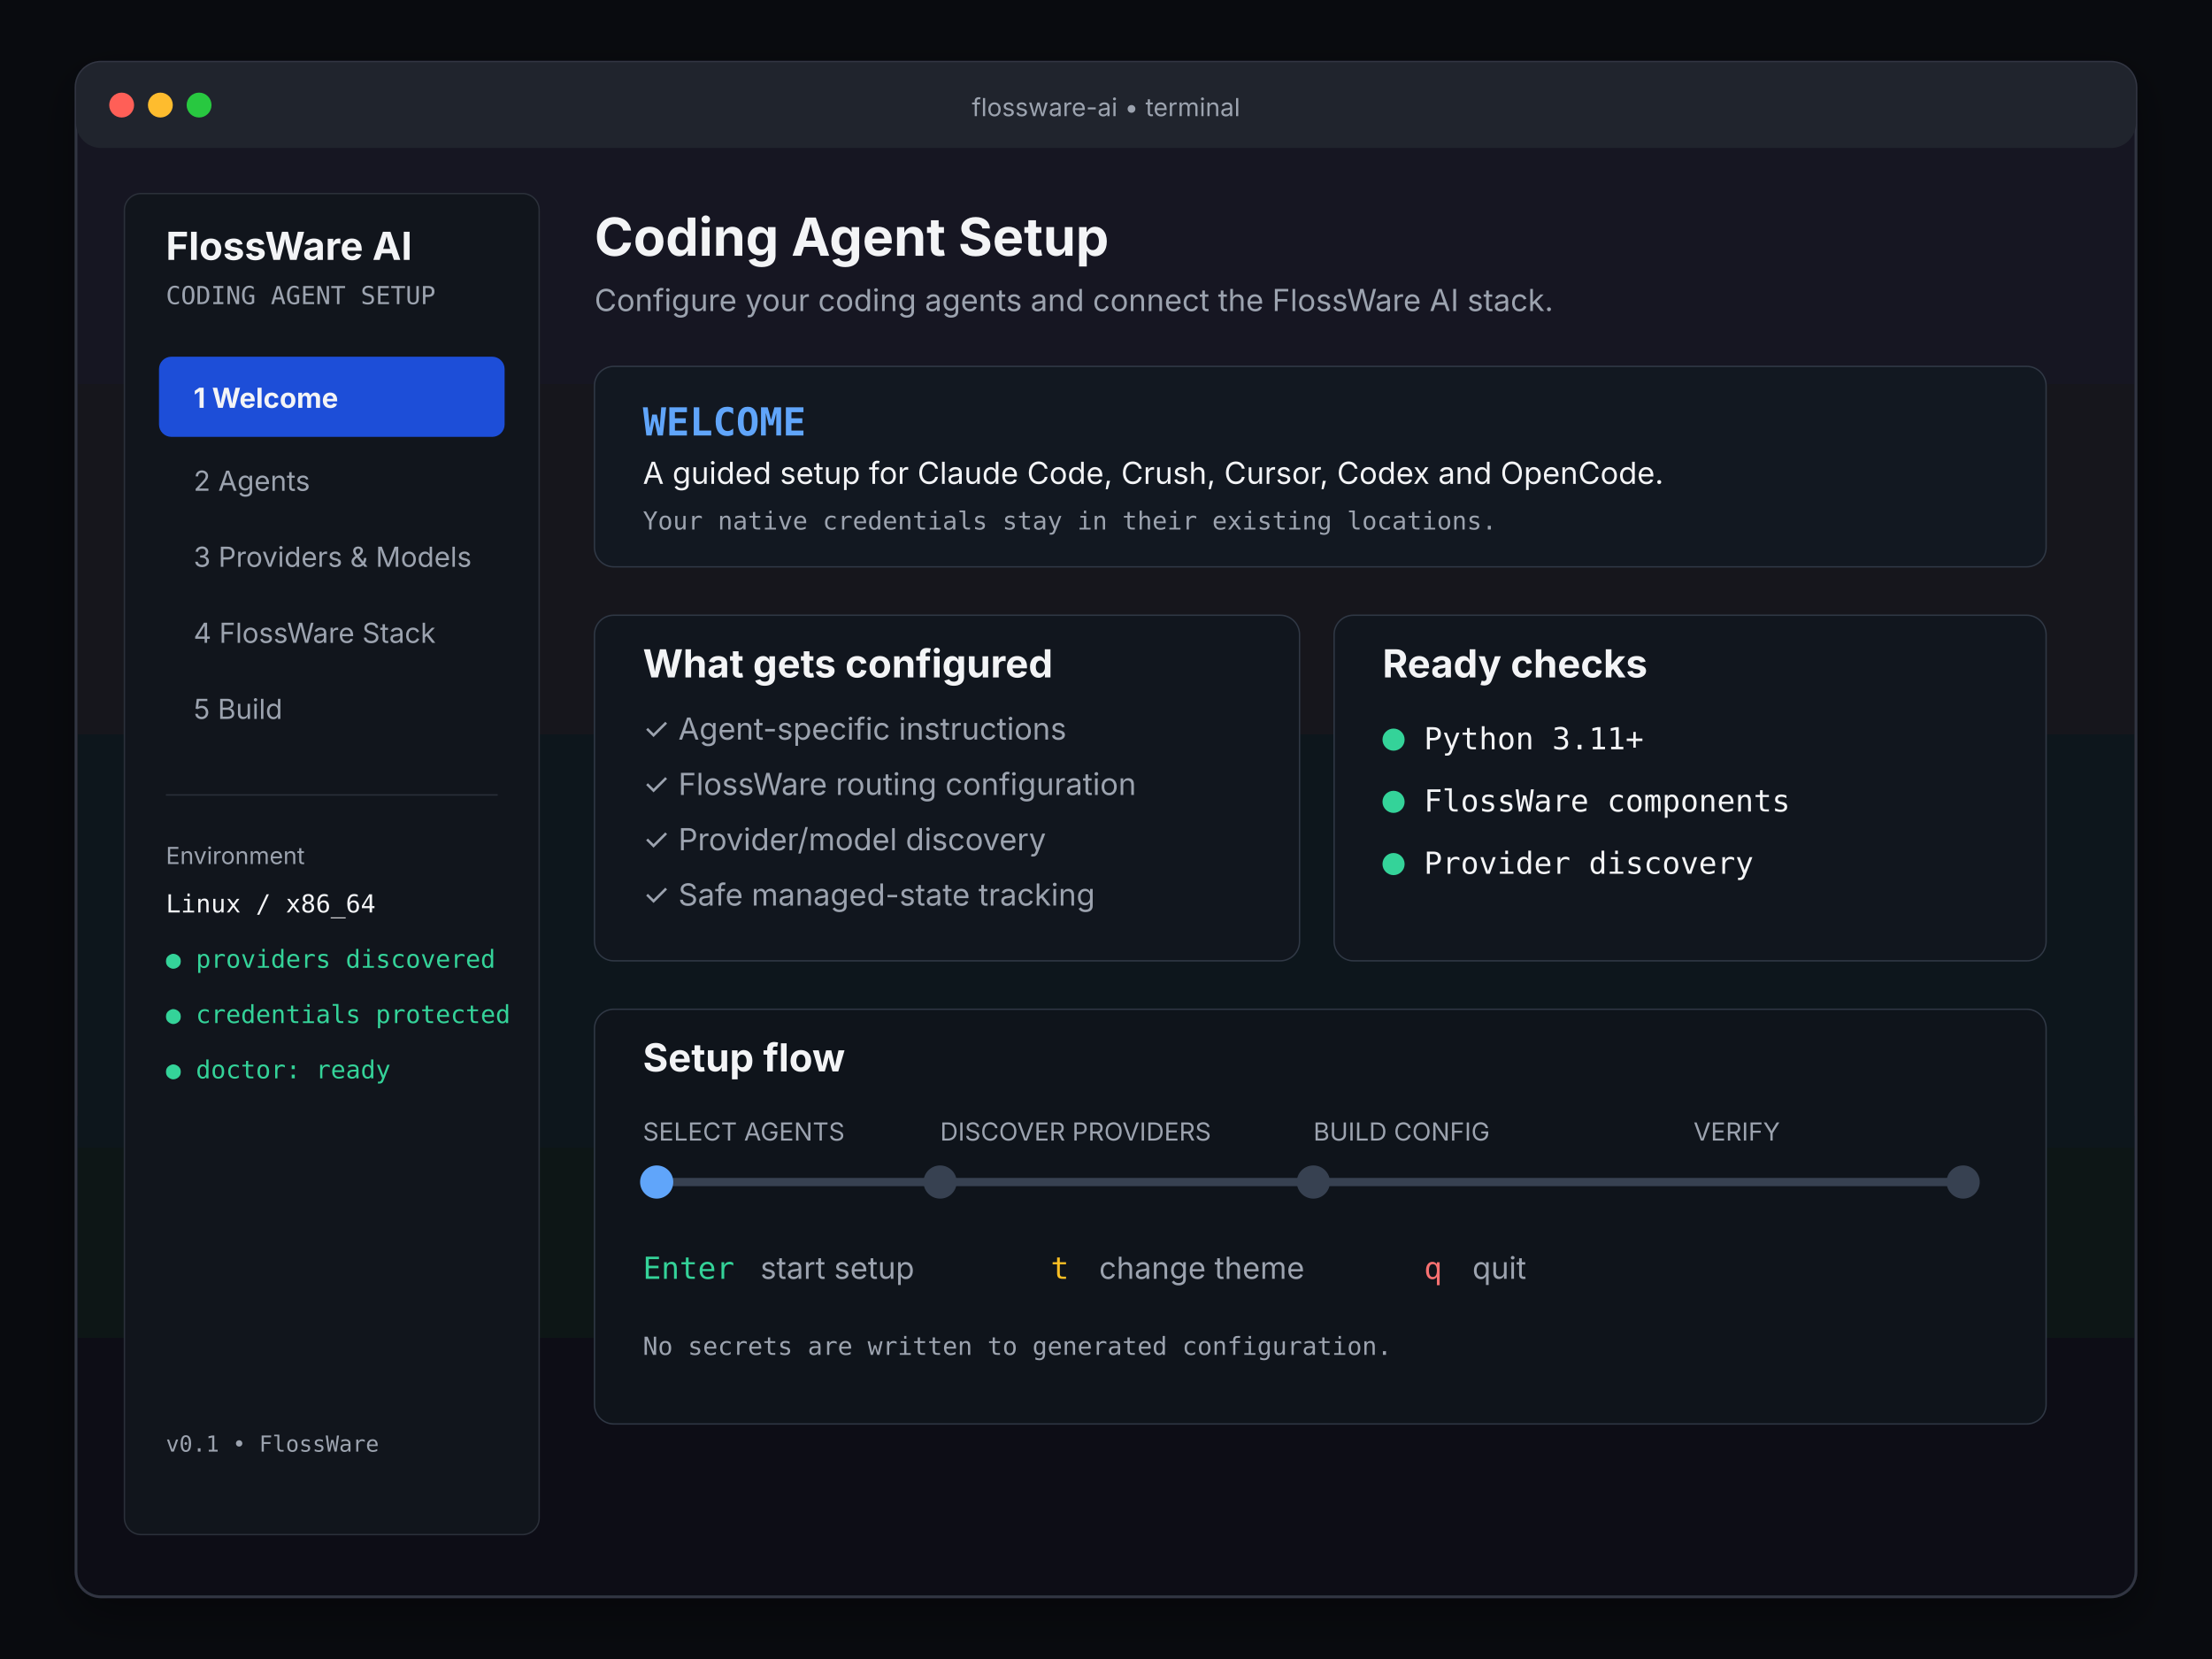
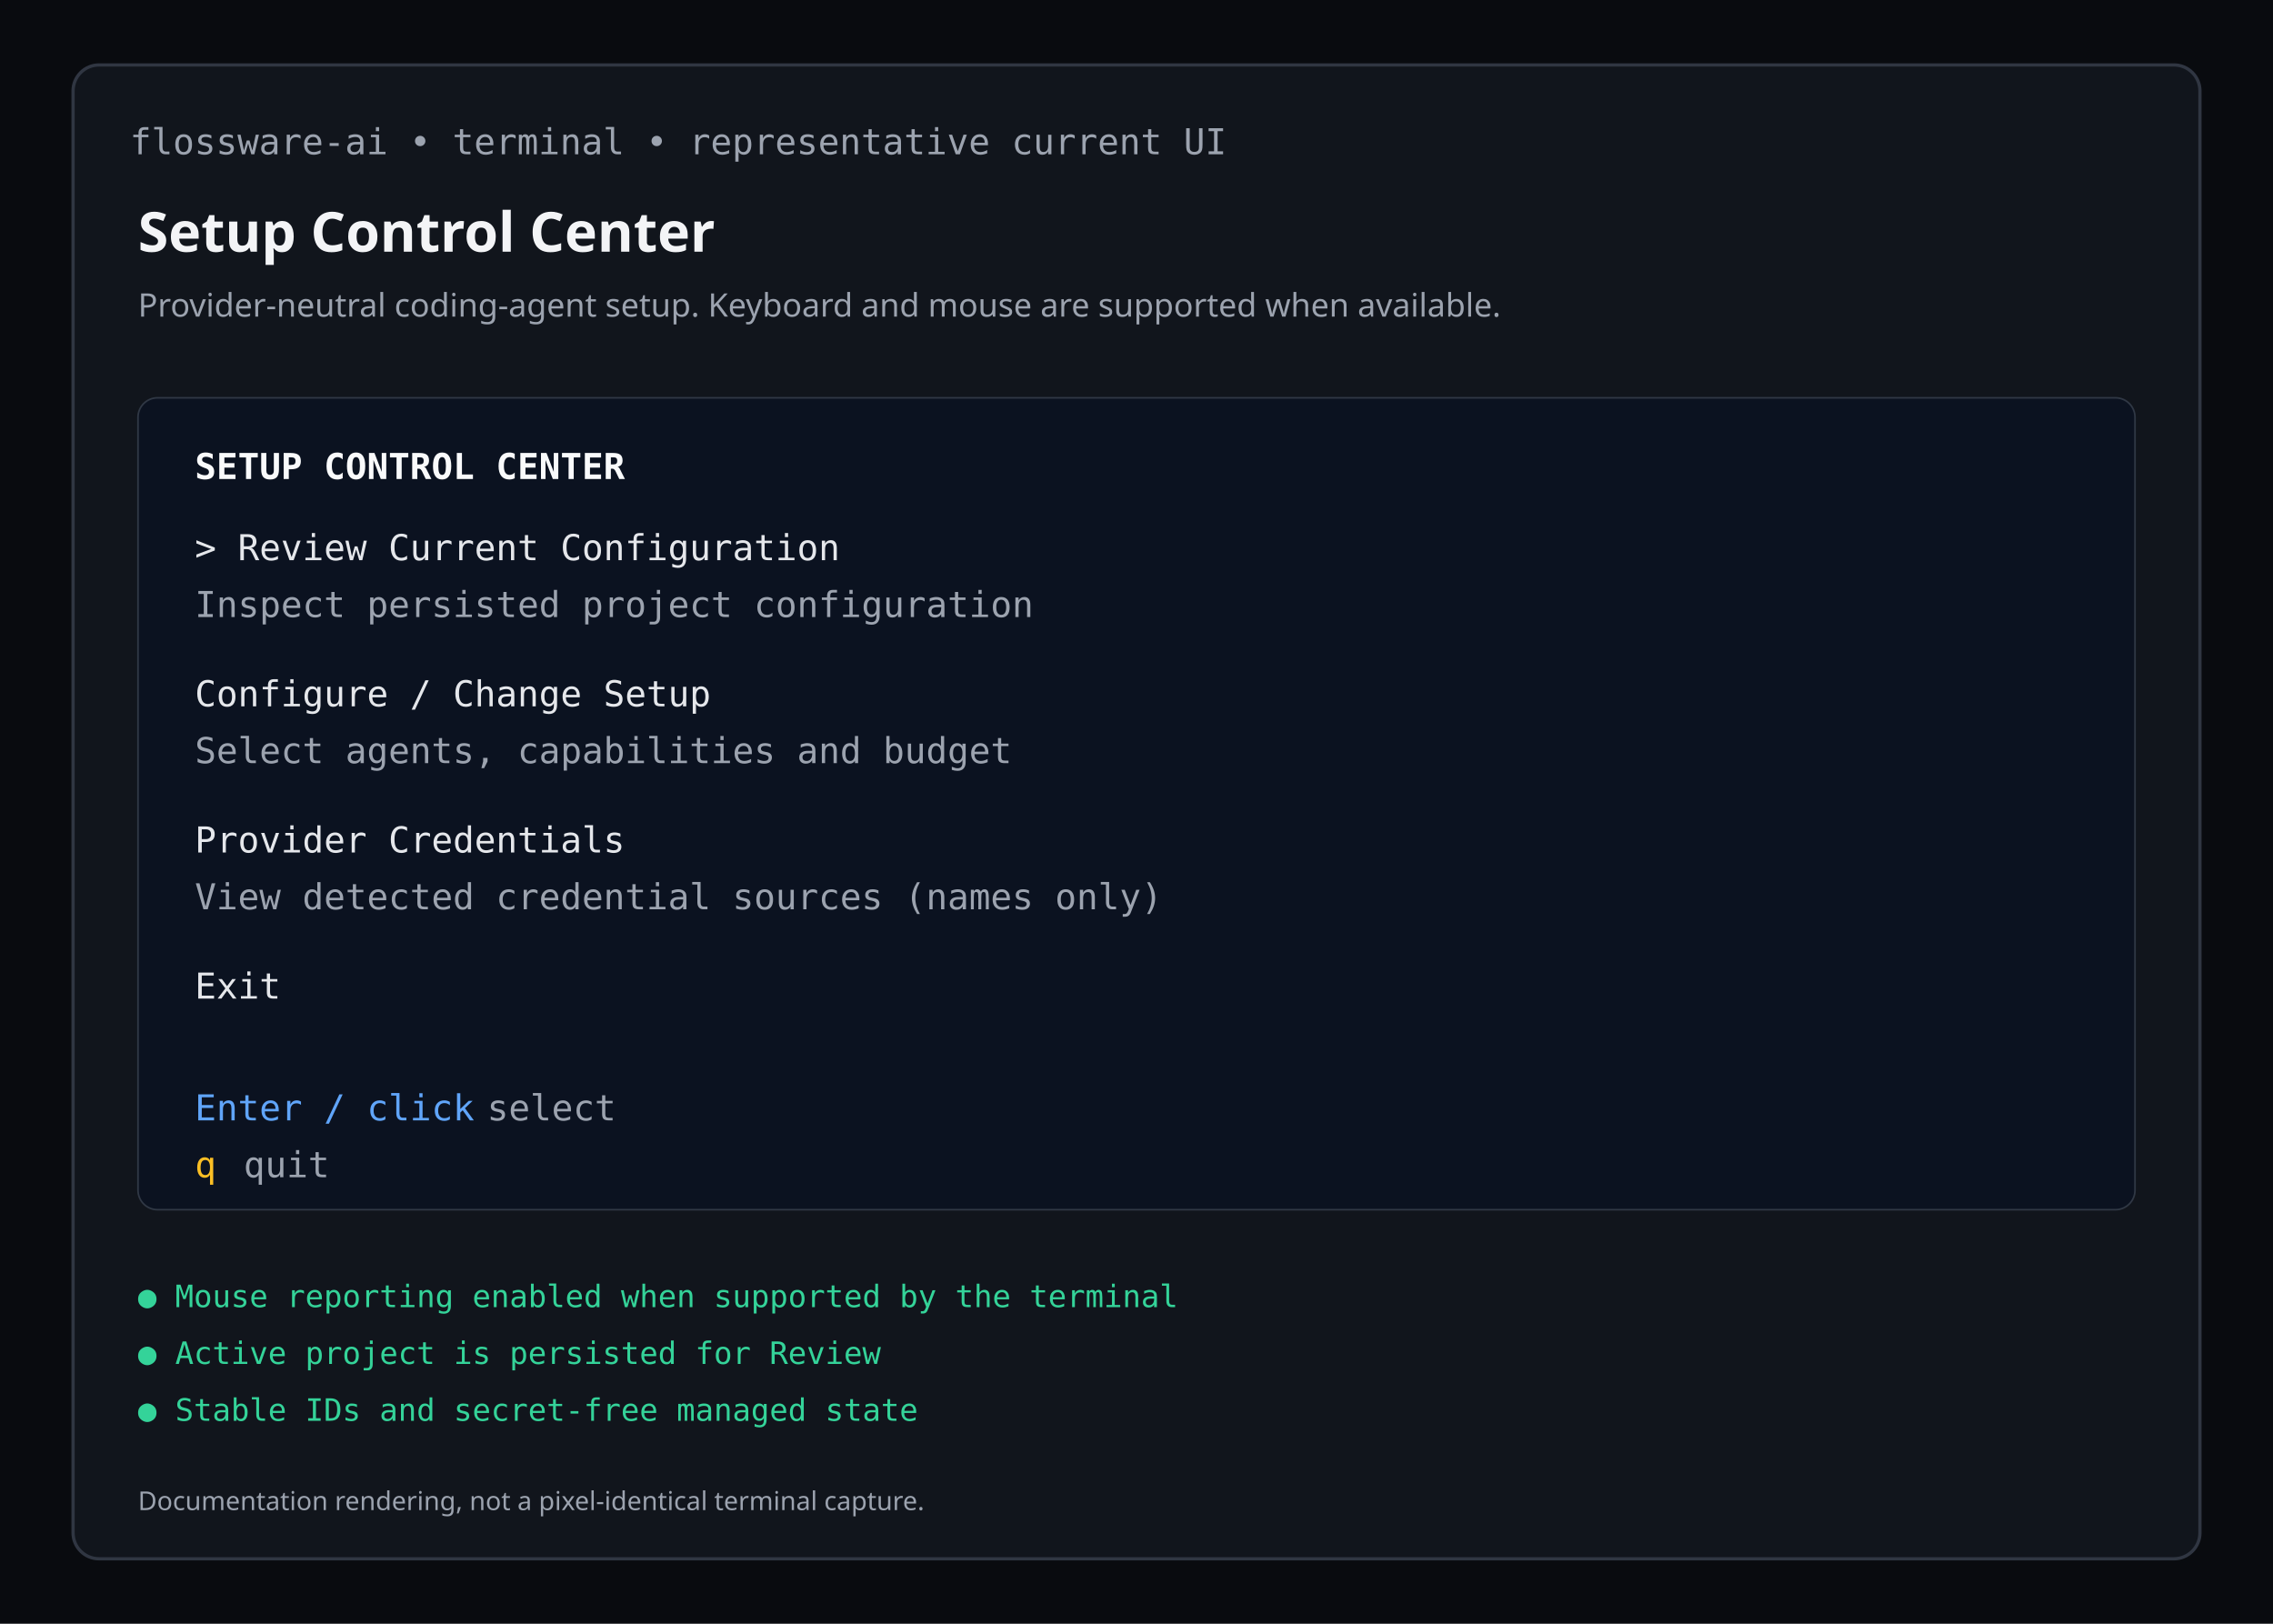
- <svg xmlns="http://www.w3.org/2000/svg" width="1600" height="1200" viewBox="0 0 1600 1200">
-   <defs>
-     <linearGradient id="bg" x1="0" y1="0" x2="0" y2="1">
-       <stop stop-color="#151922" />
-       <stop offset="1" stop-color="#0d1016" />
-     </linearGradient>
-     <filter id="shadow" x="-20%" y="-20%" width="140%" height="140%">
-       <feDropShadow dx="0" dy="12" stdDeviation="16" flood-opacity=".35" />
-     </filter>
-     <style>
-     .mono{font-family:ui-monospace,SFMono-Regular,Menlo,Monaco,Consolas,monospace}.sans{font-family:Inter,ui-sans-serif,system-ui,sans-serif}.white{fill:#f3f4f6}.muted{fill:#9ca3af}.green{fill:#34d399}.blue{fill:#60a5fa}.yellow{fill:#fbbf24}.red{fill:#f87171}.small{font-size:18px}.body{font-size:22px}.title{font-size:28px;font-weight:700}
-   </style>
-   </defs>
-   <rect width="1600" height="1200" fill="#090b0f" />
-   <rect x="55" y="45" width="1490" height="1110" rx="18" fill="url(#bg)" stroke="#303642" stroke-width="2" filter="url(#shadow)" />
-   <rect x="55" y="45" width="1490" height="62" rx="18" fill="#20242d" />
-   <circle cx="88" cy="76" r="9" fill="#ff5f57" />
-   <circle cx="116" cy="76" r="9" fill="#febc2e" />
-   <circle cx="144" cy="76" r="9" fill="#28c840" />
-   <text x="800" y="84" text-anchor="middle" class="sans muted" font-size="18">flossware-ai • terminal</text>
-   <rect x="90" y="140" width="300" height="970" rx="12" fill="#11151c" stroke="#2b303a" />
-   <text x="120" y="188" class="sans white title">FlossWare AI</text>
-   <text x="120" y="220" class="mono muted small">CODING AGENT SETUP</text>
-   <rect x="115" y="258" width="250" height="58" rx="9" fill="#1d4ed8" />
-   <text x="140" y="295" class="sans white" font-size="20" font-weight="700">1  Welcome</text>
-   <text x="140" y="355" class="sans muted" font-size="20">2  Agents</text>
-   <text x="140" y="410" class="sans muted" font-size="20">3  Providers &amp; Models</text>
-   <text x="140" y="465" class="sans muted" font-size="20">4  FlossWare Stack</text>
-   <text x="140" y="520" class="sans muted" font-size="20">5  Build</text>
-   <line x1="120" y1="575" x2="360" y2="575" stroke="#2b303a" />
-   <text x="120" y="625" class="sans muted" font-size="17">Environment</text>
-   <text x="120" y="660" class="mono white" font-size="18">Linux / x86_64</text>
-   <text x="120" y="700" class="mono green" font-size="18">● providers discovered</text>
-   <text x="120" y="740" class="mono green" font-size="18">● credentials protected</text>
-   <text x="120" y="780" class="mono green" font-size="18">● doctor: ready</text>
-   <text x="120" y="1050" class="mono muted" font-size="16">v0.1 • FlossWare</text>
-   <text x="430" y="185" class="sans white" font-size="38" font-weight="750">Coding Agent Setup</text>
-   <text x="430" y="225" class="sans muted body">Configure your coding agents and connect the FlossWare AI stack.</text>
-   <rect x="430" y="265" width="1050" height="145" rx="14" fill="#121821" stroke="#303845" />
-   <text x="465" y="315" class="mono blue title">WELCOME</text>
-   <text x="465" y="350" class="sans white body">A guided setup for Claude Code, Crush, Cursor, Codex and OpenCode.</text>
-   <text x="465" y="383" class="mono muted small">Your native credentials stay in their existing locations.</text>
-   <rect x="430" y="445" width="510" height="250" rx="14" fill="#11161e" stroke="#303845" />
-   <text x="465" y="490" class="sans white title">What gets configured</text>
-   <text x="465" y="535" class="sans muted body">✓ Agent-specific instructions</text>
-   <text x="465" y="575" class="sans muted body">✓ FlossWare routing configuration</text>
-   <text x="465" y="615" class="sans muted body">✓ Provider/model discovery</text>
-   <text x="465" y="655" class="sans muted body">✓ Safe managed-state tracking</text>
-   <rect x="965" y="445" width="515" height="250" rx="14" fill="#11161e" stroke="#303845" />
-   <text x="1000" y="490" class="sans white title">Ready checks</text>
-   <circle cx="1008" cy="535" r="8" fill="#34d399" />
-   <text x="1030" y="542" class="mono white body">Python 3.11+</text>
-   <circle cx="1008" cy="580" r="8" fill="#34d399" />
-   <text x="1030" y="587" class="mono white body">FlossWare components</text>
-   <circle cx="1008" cy="625" r="8" fill="#34d399" />
-   <text x="1030" y="632" class="mono white body">Provider discovery</text>
-   <rect x="430" y="730" width="1050" height="300" rx="14" fill="#0f141b" stroke="#303845" />
-   <text x="465" y="775" class="sans white title">Setup flow</text>
-   <g class="sans" font-size="18">
-     <text x="465" y="825" class="muted">SELECT AGENTS</text>
-     <text x="680" y="825" class="muted">DISCOVER PROVIDERS</text>
-     <text x="950" y="825" class="muted">BUILD CONFIG</text>
-     <text x="1225" y="825" class="muted">VERIFY</text>
+ <svg xmlns="http://www.w3.org/2000/svg" width="1400" height="1000" viewBox="0 0 1400 1000">
+   <rect width="1400" height="1000" fill="#090b0f" />
+   <rect x="45" y="40" width="1310" height="920" rx="16" fill="#11151c" stroke="#303642" stroke-width="2" />
+   <text x="80" y="95" font-family="ui-monospace,monospace" font-size="22" fill="#9ca3af">flossware-ai • terminal • representative current UI</text>
+   <text x="85" y="155" font-family="ui-sans-serif,sans-serif" font-size="34" font-weight="700" fill="#f3f4f6">Setup Control Center</text>
+   <text x="85" y="195" font-family="ui-sans-serif,sans-serif" font-size="20" fill="#9ca3af">Provider-neutral coding-agent setup. Keyboard and mouse are supported when available.</text>
+   <rect x="85" y="245" width="1230" height="500" rx="12" fill="#0b1220" stroke="#303845" />
+   <g font-family="ui-monospace,monospace" font-size="22" fill="#e5e7eb">
+     <text x="120" y="295" fill="#f9fafb" font-weight="700">SETUP CONTROL CENTER</text>
+     <text x="120" y="345">&gt; Review Current Configuration</text>
+     <text x="120" y="380" fill="#9ca3af">  Inspect persisted project configuration</text>
+     <text x="120" y="435">  Configure / Change Setup</text>
+     <text x="120" y="470" fill="#9ca3af">  Select agents, capabilities and budget</text>
+     <text x="120" y="525">  Provider Credentials</text>
+     <text x="120" y="560" fill="#9ca3af">  View detected credential sources (names only)</text>
+     <text x="120" y="615">  Exit</text>
+     <text x="120" y="690" fill="#60a5fa">Enter / click</text>
+     <text x="300" y="690" fill="#9ca3af">select</text>
+     <text x="120" y="725" fill="#fbbf24">q</text>
+     <text x="150" y="725" fill="#9ca3af">quit</text>
  </g>
-   <line x1="475" y1="855" x2="1420" y2="855" stroke="#374151" stroke-width="6" stroke-linecap="round" />
-   <circle cx="475" cy="855" r="12" fill="#60a5fa" />
-   <circle cx="680" cy="855" r="12" fill="#374151" />
-   <circle cx="950" cy="855" r="12" fill="#374151" />
-   <circle cx="1420" cy="855" r="12" fill="#374151" />
-   <text x="465" y="925" class="mono green body">Enter</text>
-   <text x="550" y="925" class="sans muted body">start setup</text>
-   <text x="760" y="925" class="mono yellow body">t</text>
-   <text x="795" y="925" class="sans muted body">change theme</text>
-   <text x="1030" y="925" class="mono red body">q</text>
-   <text x="1065" y="925" class="sans muted body">quit</text>
-   <text x="465" y="980" class="mono muted small">No secrets are written to generated configuration.</text>
+   <text x="85" y="805" font-family="ui-monospace,monospace" font-size="19" fill="#34d399">● Mouse reporting enabled when supported by the terminal</text>
+   <text x="85" y="840" font-family="ui-monospace,monospace" font-size="19" fill="#34d399">● Active project is persisted for Review</text>
+   <text x="85" y="875" font-family="ui-monospace,monospace" font-size="19" fill="#34d399">● Stable IDs and secret-free managed state</text>
+   <text x="85" y="930" font-family="ui-sans-serif,sans-serif" font-size="16" fill="#9ca3af">Documentation rendering, not a pixel-identical terminal capture.</text>
</svg>
